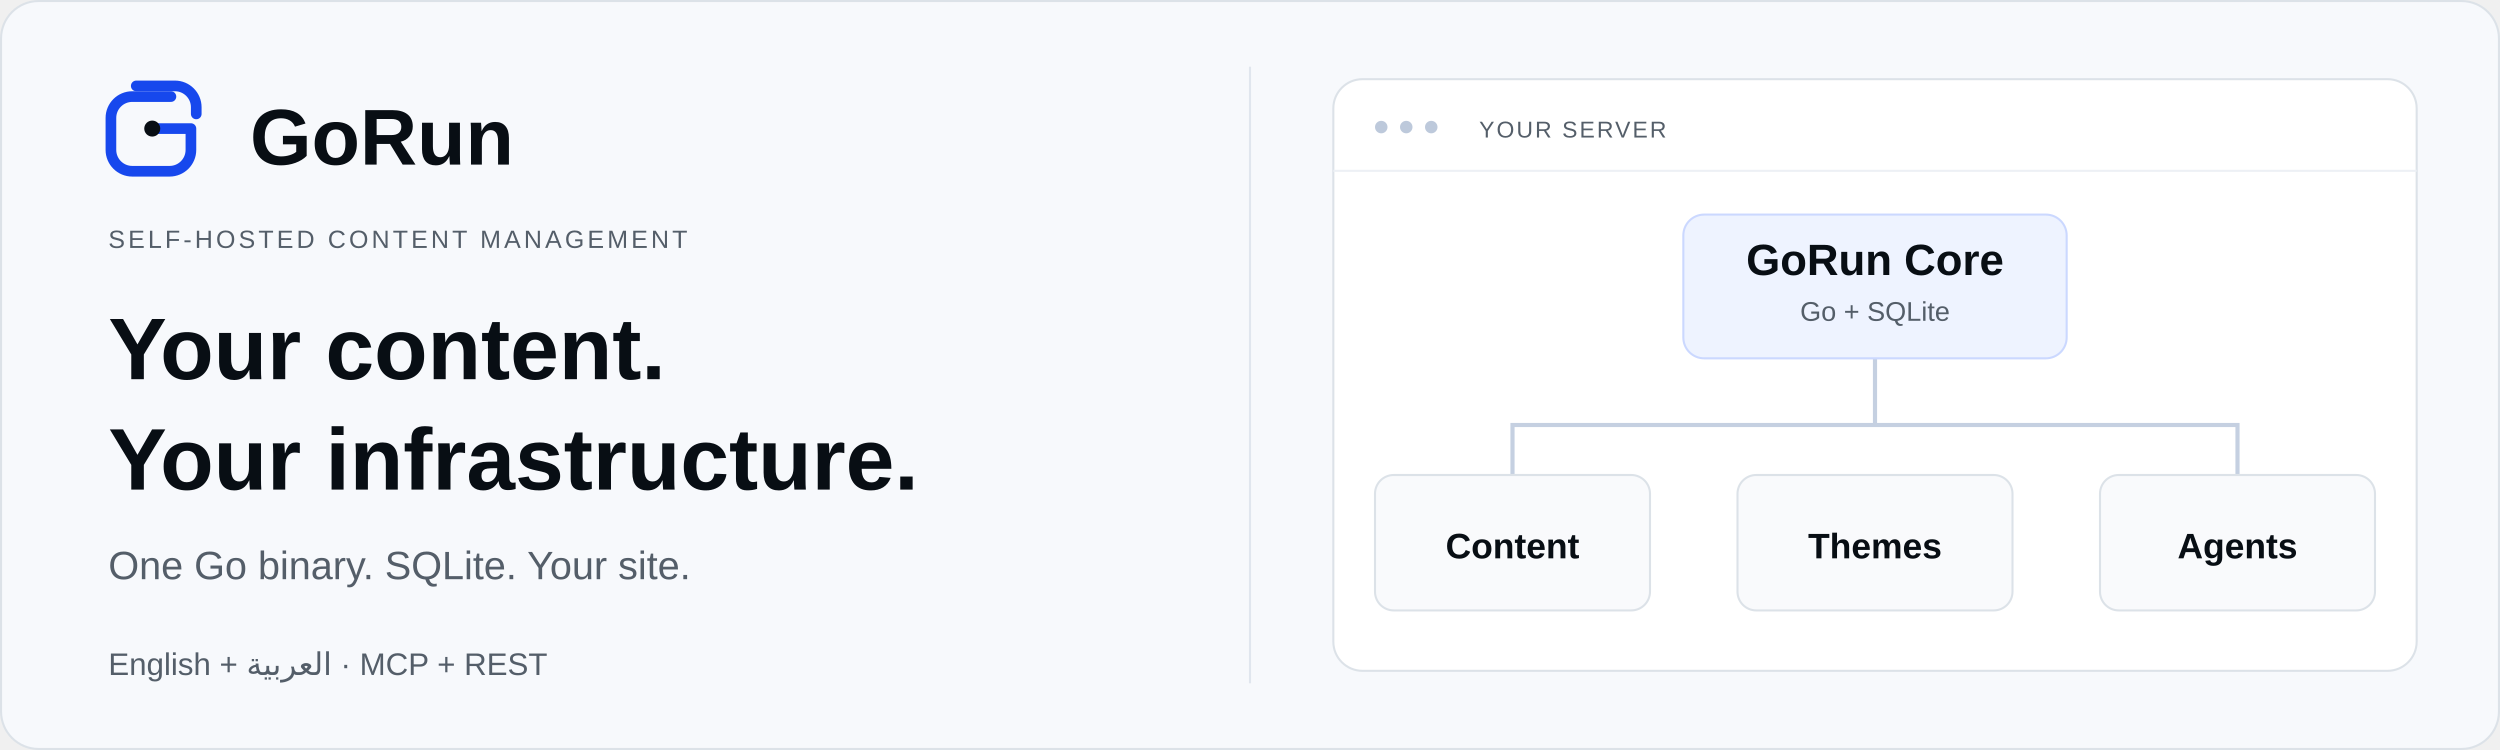
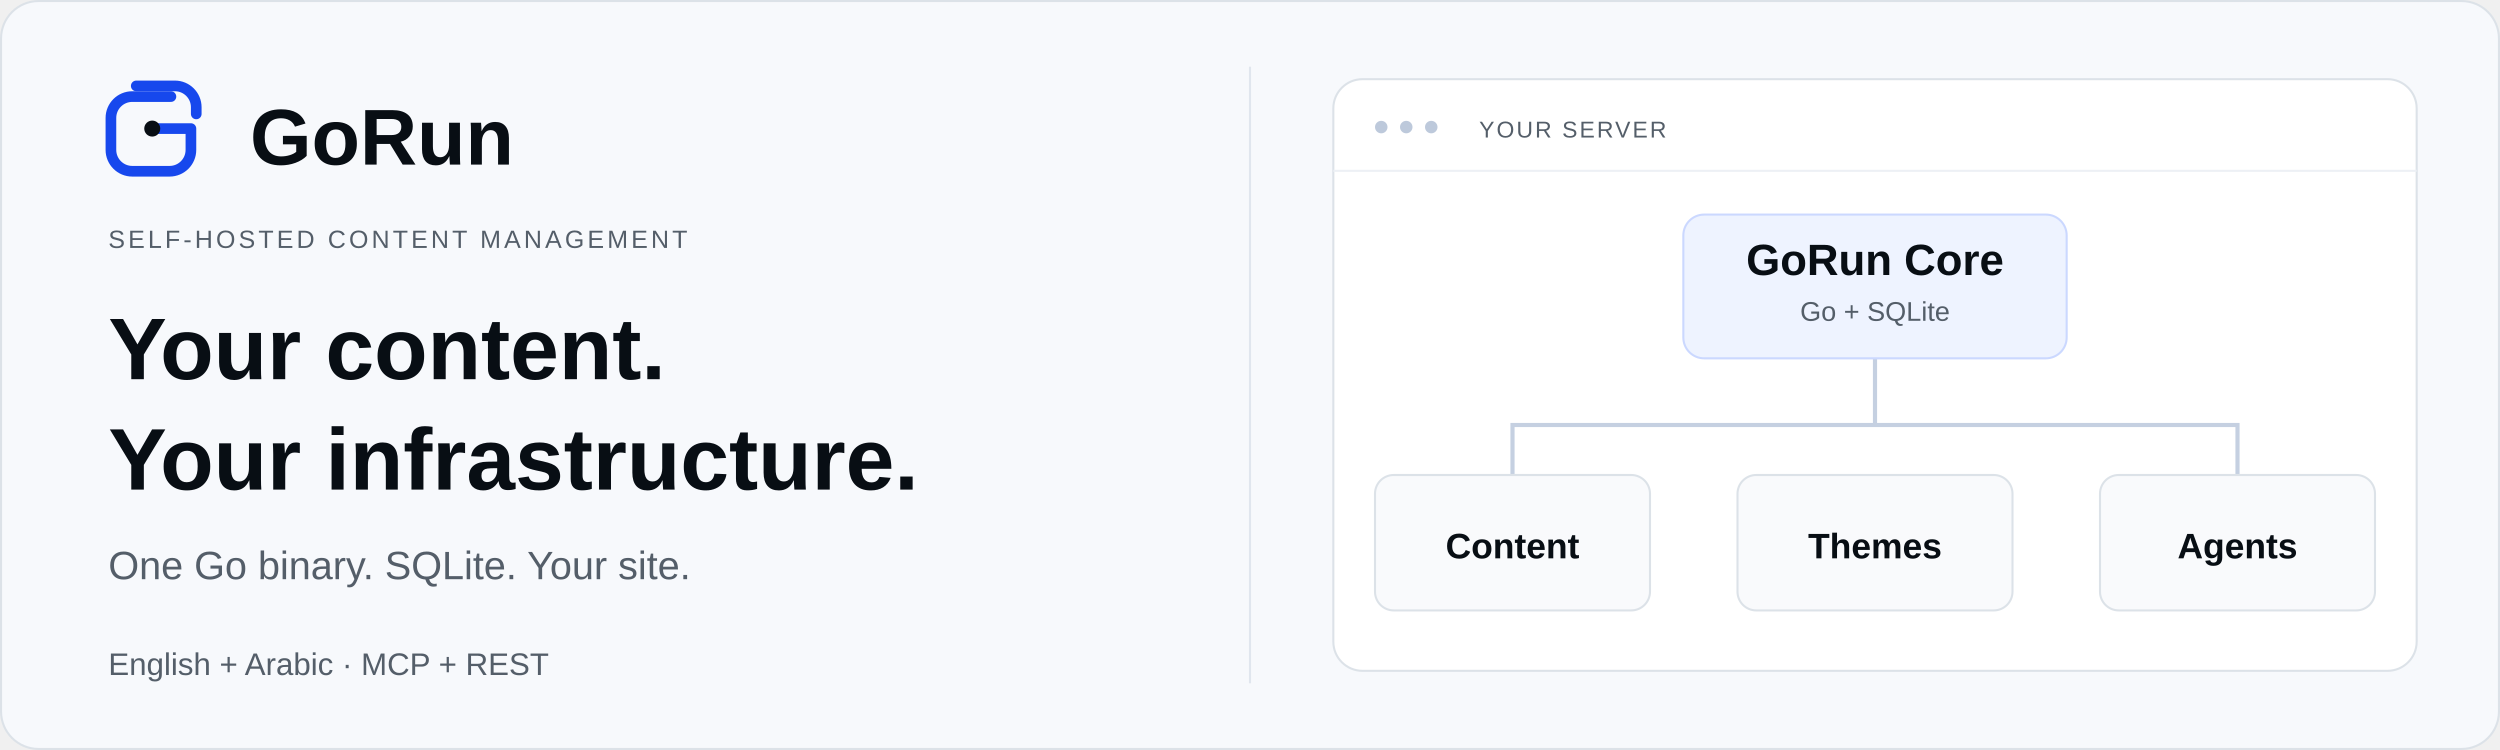
<svg xmlns="http://www.w3.org/2000/svg" viewBox="0 0 1200 360" width="1200" height="360" role="img" aria-labelledby="title desc" lang="en">
  <style>
    text { font-family: -apple-system, BlinkMacSystemFont, "Segoe UI", Arial, sans-serif; }
    svg[lang="ar"] text { font-family: Tahoma, Arial, sans-serif; }
    .ink { fill: #080e14; } .muted { fill: #545e69; }
    .mobile { display: none; }
    @media (max-width: 600px) { .desktop { display: none; } .mobile { display: inline; } }
    .signal { opacity: 0; }
    @media (prefers-reduced-motion: no-preference) {
      .signal { animation: pass 3.6s ease-out 1; }
      @keyframes pass { 0% { opacity: 0; stroke-dashoffset: 160; } 18% { opacity: .65; } 75% { opacity: .65; } 100% { opacity: 0; stroke-dashoffset: 0; } }
    }
    @media (prefers-reduced-motion: reduce) { .signal { animation: none; opacity: 0; } }
  </style>
  <rect x=".5" y=".5" width="1199" height="359" rx="18" fill="#f7f9fc" stroke="#dce2e8" />
  <g class="desktop">
    <path d="M600 32v296" stroke="#e0e6ee" />
    <g transform="translate(43 31) scale(.64)">
      <g fill="none" stroke="#1748ed" stroke-width="8" stroke-linecap="round" stroke-linejoin="round">
        <path d="M61 24H32a16 16 0 0 0-16 16v24a16 16 0 0 0 16 16h28a16 16 0 0 0 16-16V48H47" />
        <path d="M35 16h29a16 16 0 0 1 16 16v5" />
      </g>
      <circle cx="47" cy="48" r="6" fill="#080e14" />
    </g>
    <text x="120" y="79" class="ink" font-size="38" font-weight="700" text-anchor="start">GoRun</text>
    <text x="52" y="119" class="muted" font-size="12" font-weight="400" text-anchor="start" letter-spacing="1.5">SELF-HOSTED CONTENT MANAGEMENT</text>
    <text x="52" y="182" class="ink" font-size="42" font-weight="700" text-anchor="start">Your content.</text>
    <text x="52" y="235" class="ink" font-size="42" font-weight="700" text-anchor="start">Your infrastructure.</text>
    <text x="52" y="278" class="muted" font-size="19" font-weight="400" text-anchor="start">One Go binary. SQLite. Your site.</text>
-     <text x="52" y="324" class="muted" font-size="15" font-weight="400" text-anchor="start">English + العربية  ·  MCP + REST</text>
+     <text x="52" y="324" class="muted" font-size="15" font-weight="400" text-anchor="start">English + Arabic  ·  MCP + REST</text>
    <g transform="translate(0 0)">
      <rect x="640" y="38" width="520" height="284" rx="14" fill="#fff" stroke="#dce2e8" />
      <circle cx="663" cy="61" r="3" fill="#bdc9db" />
      <circle cx="675" cy="61" r="3" fill="#bdc9db" />
      <circle cx="687" cy="61" r="3" fill="#bdc9db" />
      <text x="710" y="66" class="muted" font-size="11" font-weight="400" text-anchor="start" letter-spacing="1">YOUR SERVER</text>
      <path d="M640 82h520" stroke="#edf0f5" />
      <path d="M900 172v32M726 228v-24h348v24" fill="none" stroke="#c5d0e1" stroke-width="2" stroke-linecap="round" />
      <path class="signal" d="M900 172v32H726v24M900 204h174v24" fill="none" stroke="#1748ed" stroke-width="3" stroke-linecap="round" stroke-dasharray="32 160" opacity="0" />
      <rect x="808" y="103" width="184" height="69" rx="10" fill="#eef3ff" stroke="#cbd8ff" />
      <text x="900" y="132" class="ink" font-size="21" font-weight="700" text-anchor="middle">GoRun Core</text>
      <text x="900" y="154" class="muted" font-size="13" font-weight="400" text-anchor="middle">Go + SQLite</text>
      <rect x="660" y="228" width="132" height="65" rx="9" fill="#f9fafc" stroke="#dce2e8" />
      <text x="726" y="268" class="ink" font-size="17" font-weight="600" text-anchor="middle">Content</text>
      <rect x="834" y="228" width="132" height="65" rx="9" fill="#f9fafc" stroke="#dce2e8" />
      <text x="900" y="268" class="ink" font-size="17" font-weight="600" text-anchor="middle">Themes</text>
      <rect x="1008" y="228" width="132" height="65" rx="9" fill="#f9fafc" stroke="#dce2e8" />
      <text x="1074" y="268" class="ink" font-size="17" font-weight="600" text-anchor="middle">Agents</text>
    </g>
  </g>
  <g class="mobile" display="none">
    <g transform="translate(40 22) scale(1.22)">
      <g fill="none" stroke="#1748ed" stroke-width="8" stroke-linecap="round" stroke-linejoin="round">
        <path d="M61 24H32a16 16 0 0 0-16 16v24a16 16 0 0 0 16 16h28a16 16 0 0 0 16-16V48H47" />
        <path d="M35 16h29a16 16 0 0 1 16 16v5" />
      </g>
      <circle cx="47" cy="48" r="6" fill="#080e14" />
    </g>
    <text x="184" y="119" class="ink" font-size="86" font-weight="700" text-anchor="start">GoRun</text>
    <text x="52" y="228" class="ink" font-size="58" font-weight="700" text-anchor="start">Your content. Your infrastructure.</text>
-     <text x="52" y="314" class="muted" font-size="37" font-weight="400" text-anchor="start">Go + SQLite  ·  English + العربية  ·  MCP / REST</text>
+     <text x="52" y="314" class="muted" font-size="37" font-weight="400" text-anchor="start">Go + SQLite  ·  English + Arabic  ·  MCP / REST</text>
  </g>
</svg>
